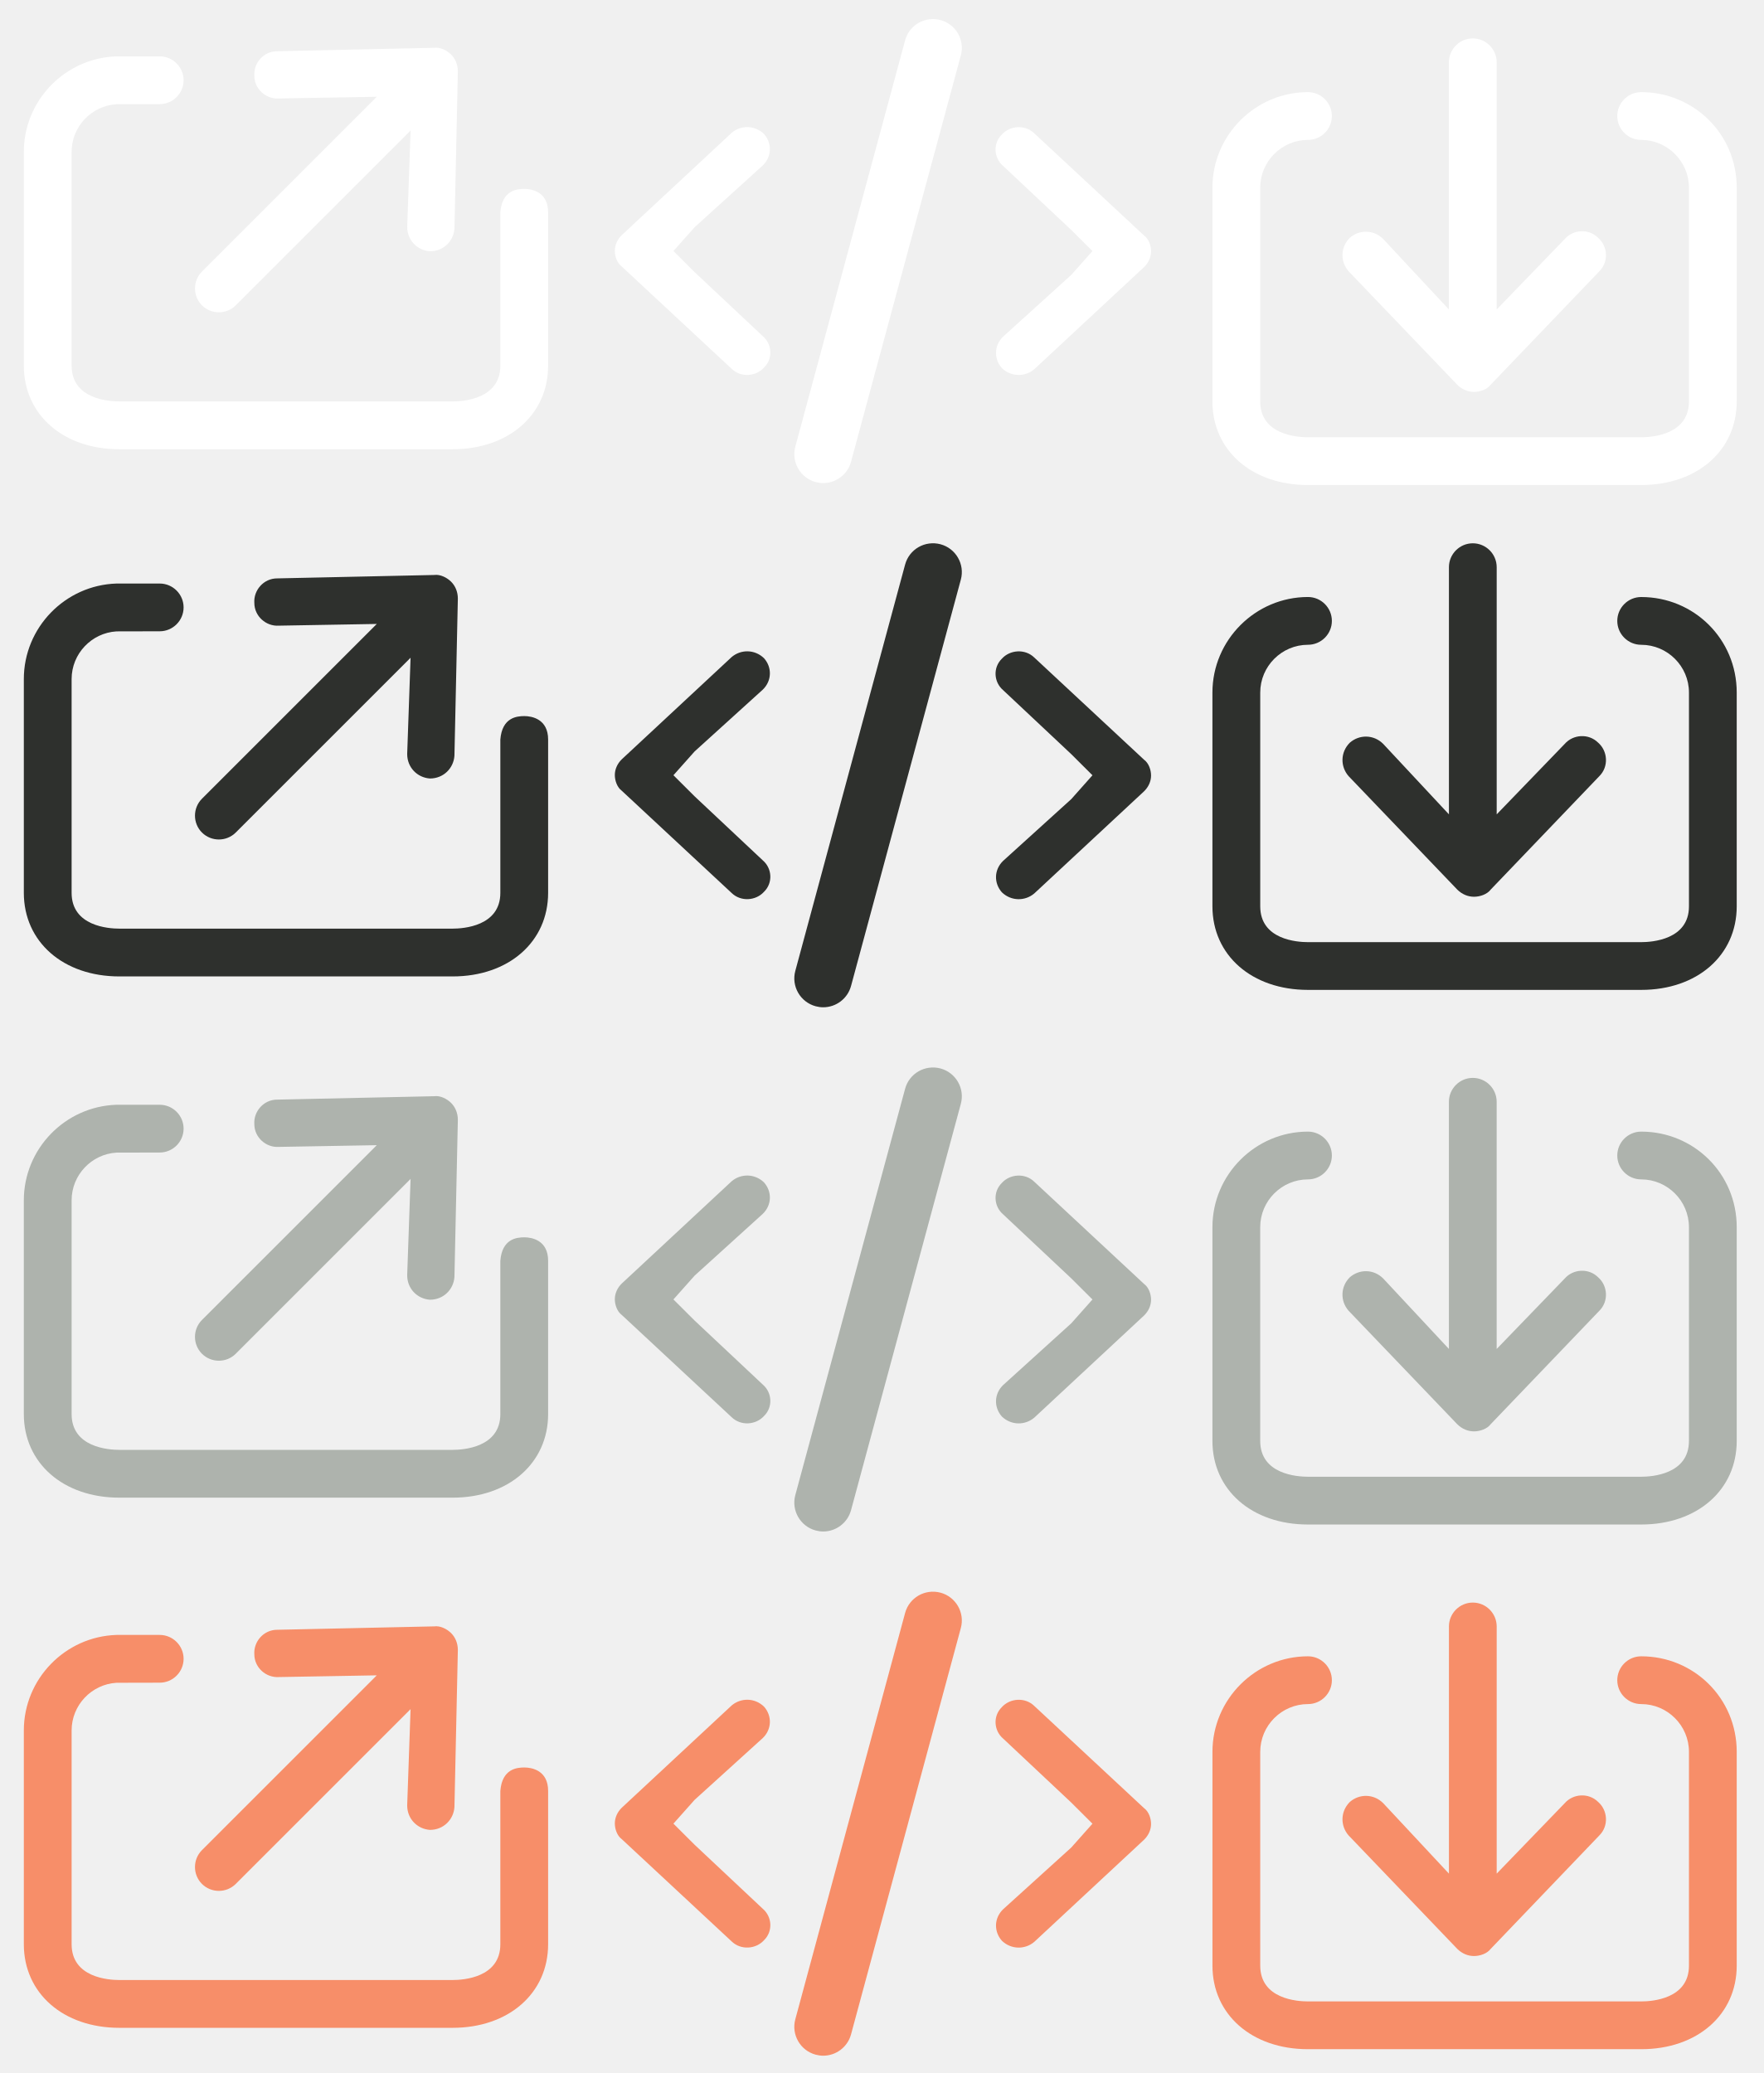
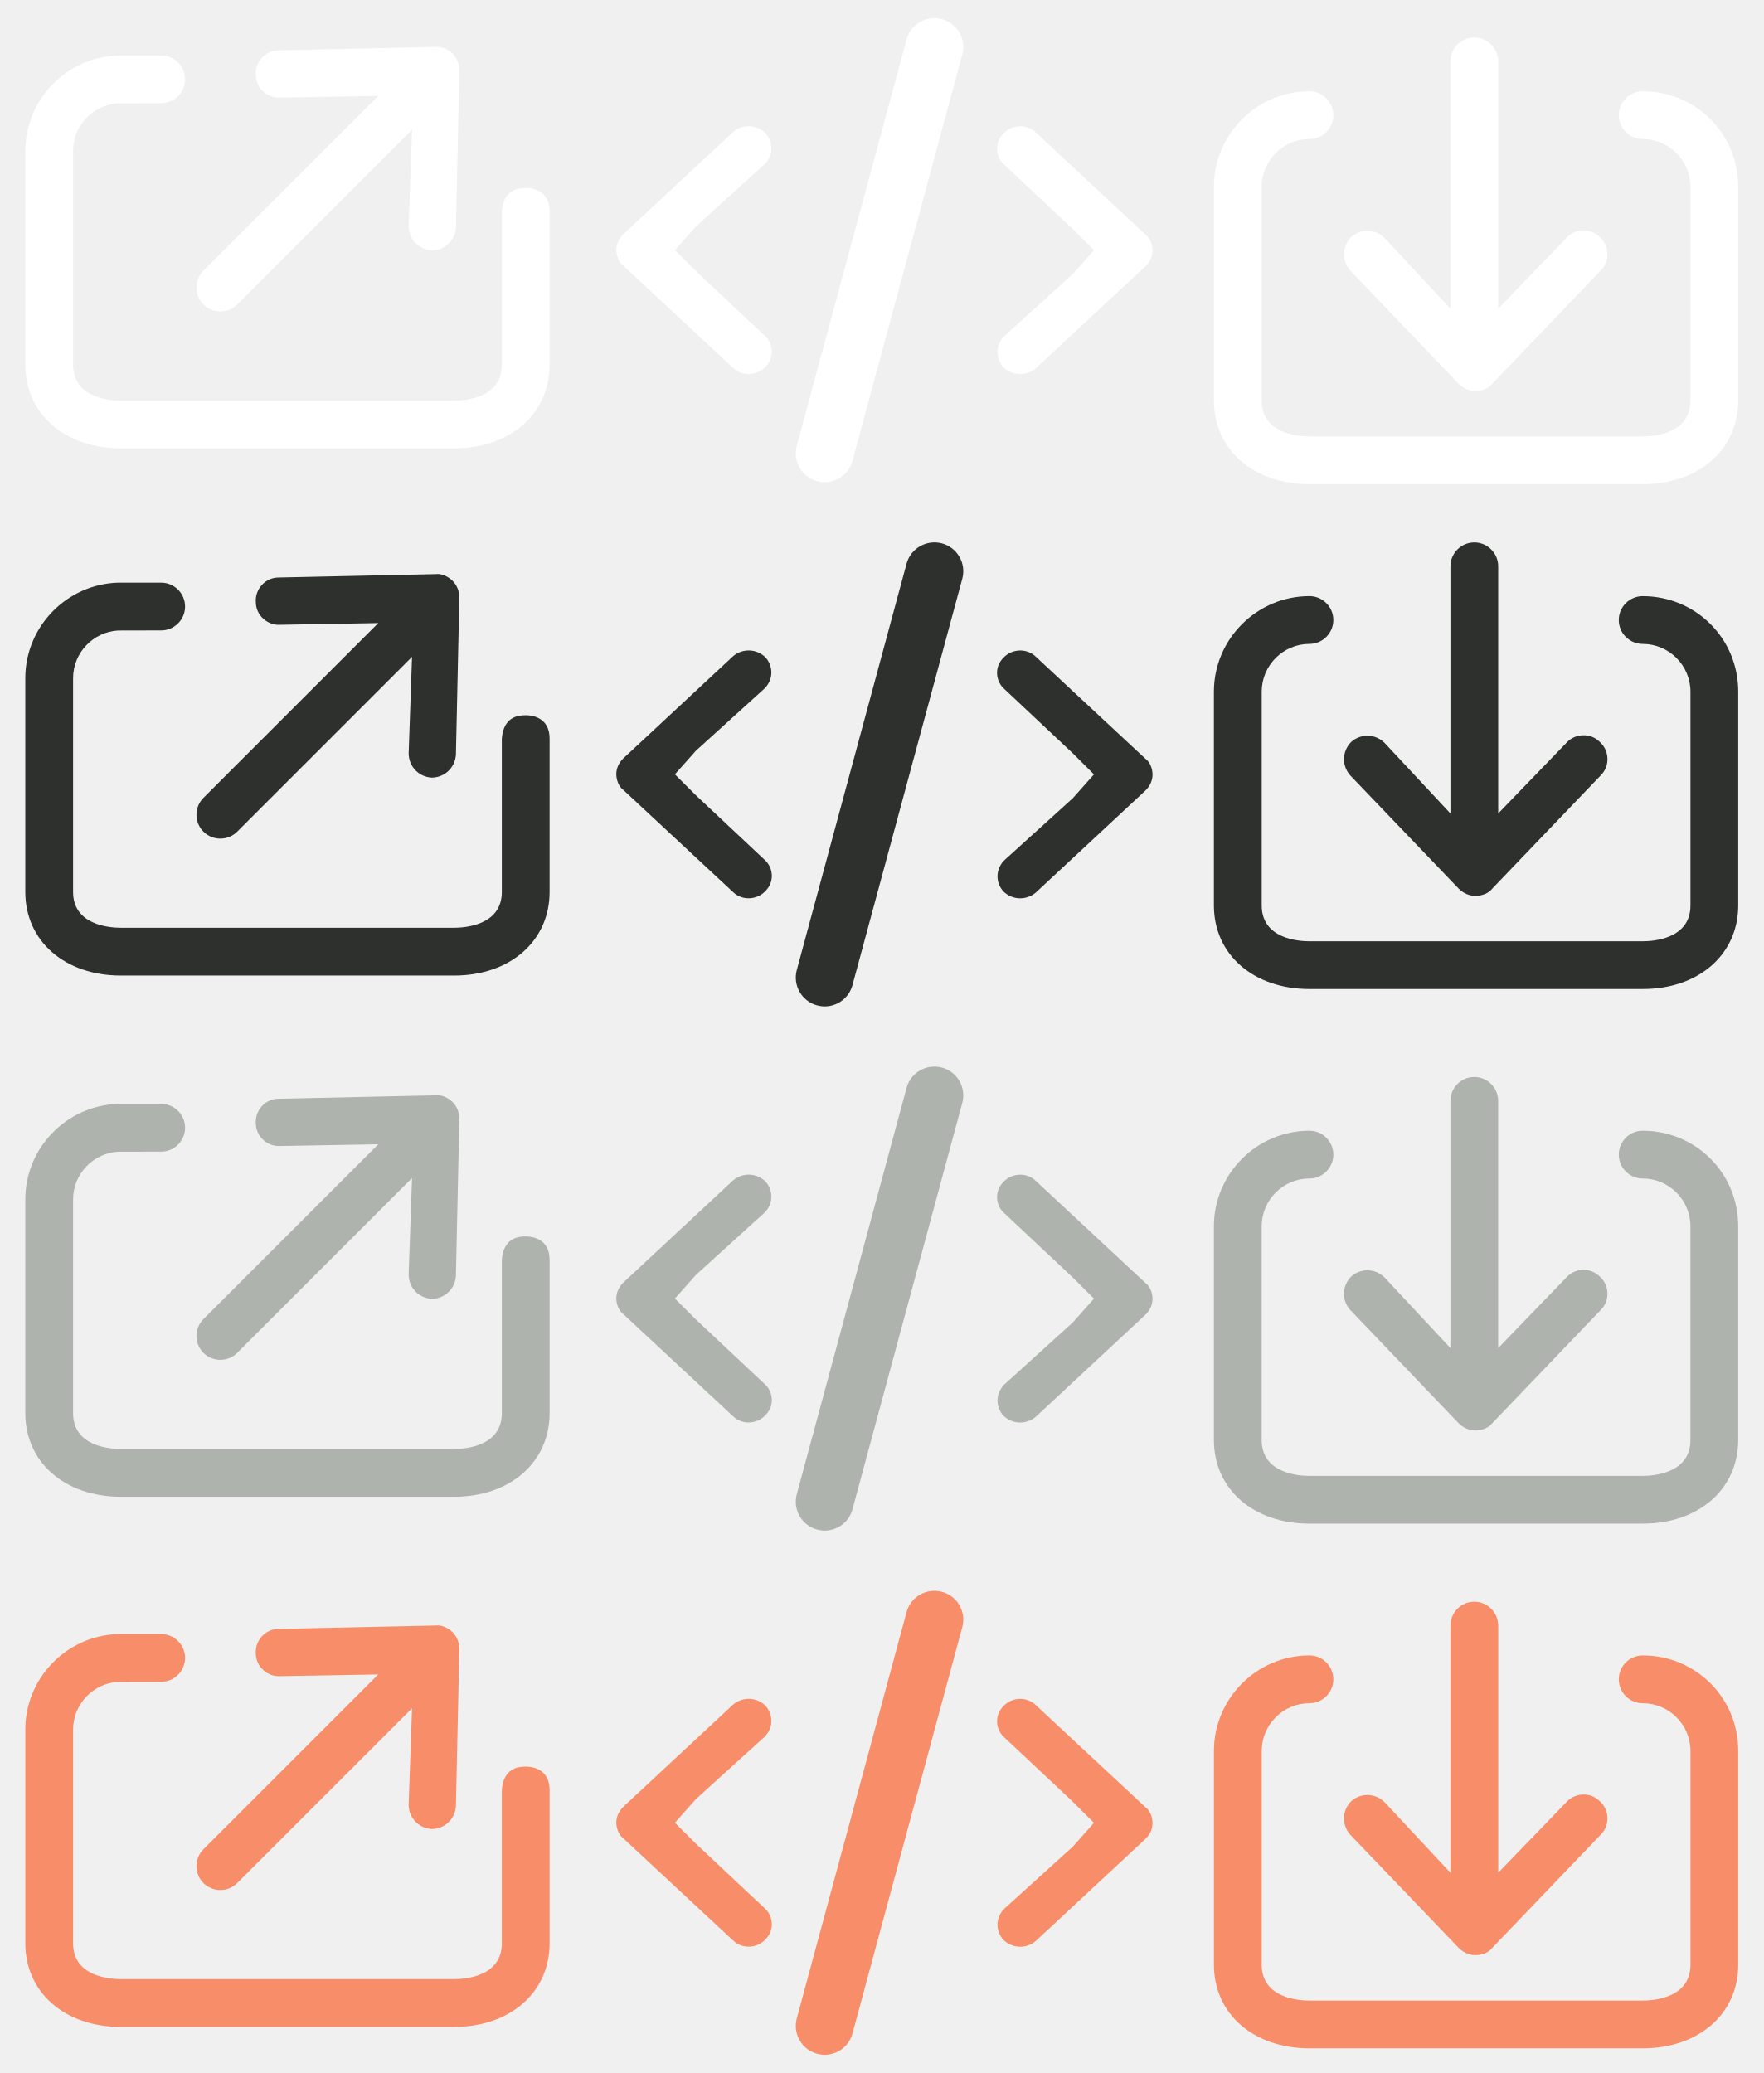
- <svg xmlns="http://www.w3.org/2000/svg" version="1.1" id="Layer_1" x="0px" y="0px" width="74px" height="87px" viewBox="-38.875 -18.375 74 87" enable-background="new -38.875 -18.375 74 87" xml:space="preserve">
+ <svg xmlns="http://www.w3.org/2000/svg" version="1.1" id="Layer_1" x="0px" y="0px" width="74px" height="87px" viewBox="0 0 74 87" enable-background="new 0 0 74 87" xml:space="preserve">
  <g>
-     <path fill="#FFFFFF" d="M-19.663-15.376c0-0.283-0.104-0.531-0.282-0.709c-0.179-0.178-0.462-0.318-0.709-0.284l-6.593,0.144   c-0.565,0-0.991,0.495-0.956,1.026c0,0.565,0.495,0.993,1.027,0.957l4.111-0.071L-30.4-6.979c-0.39,0.392-0.39,1.028,0,1.419   c0.392,0.389,1.028,0.389,1.418,0l7.336-7.336l-0.142,4.04c0,0.566,0.425,0.991,0.955,1.027c0.567,0,0.992-0.427,1.028-0.957   L-19.663-15.376z" />
-     <path fill="#FFFFFF" d="M-16.871-10.448c-0.311,0-0.936,0.054-1.009,0.985v6.433c0,1.403-1.554,1.503-2.004,1.503h-13.982   c-0.45,0-2.004-0.1-2.004-1.503V-12c0-1.063,0.836-1.938,1.884-2.001c0.041-0.002,1.772-0.004,1.813-0.004   c0.551,0,1.002-0.451,1.002-1.002s-0.451-1.002-1.002-1.002c-0.042,0-1.775,0-1.815,0c-2.152,0.067-3.887,1.846-3.887,4.009v8.971   c0,2.056,1.653,3.508,4.009,3.508h13.982c2.354,0,4.009-1.452,4.009-3.508v-6.433C-15.875-10.326-16.561-10.448-16.871-10.448z" />
+     <path fill="#FFFFFF" d="M19.274,2.962c0-0.283-0.104-0.531-0.282-0.709c-0.179-0.178-0.462-0.318-0.709-0.284L11.69,2.113   c-0.565,0-0.991,0.495-0.956,1.026c0,0.565,0.495,0.993,1.027,0.957l4.111-0.071l-7.335,7.334c-0.39,0.392-0.39,1.028,0,1.419   c0.392,0.389,1.028,0.389,1.418,0l7.336-7.336l-0.142,4.04c0,0.566,0.425,0.991,0.955,1.027c0.567,0,0.992-0.427,1.028-0.957   L19.274,2.962z" />
+     <path fill="#FFFFFF" d="M22.066,7.89c-0.311,0-0.936,0.054-1.009,0.985v6.433c0,1.403-1.554,1.503-2.004,1.503H5.071   c-0.45,0-2.004-0.1-2.004-1.503v-8.97c0-1.063,0.836-1.938,1.884-2.001c0.041-0.002,1.772-0.004,1.813-0.004   c0.551,0,1.002-0.451,1.002-1.002c0-0.551-0.451-1.002-1.002-1.002c-0.042,0-1.775,0-1.815,0C2.797,2.396,1.063,4.175,1.063,6.338   v8.971c0,2.056,1.653,3.508,4.009,3.508h13.982c2.354,0,4.009-1.452,4.009-3.508V8.876C23.063,8.012,22.376,7.89,22.066,7.89z" />
  </g>
  <g>
-     <path fill="#AEB3AD" d="M-19.663,28.623c0-0.283-0.104-0.531-0.282-0.709c-0.179-0.178-0.462-0.318-0.709-0.283l-6.593,0.143   c-0.565,0-0.991,0.496-0.956,1.027c0,0.564,0.495,0.992,1.027,0.957l4.111-0.072l-7.336,7.336c-0.39,0.391-0.39,1.027,0,1.418   c0.392,0.389,1.028,0.389,1.418,0l7.336-7.336l-0.142,4.041c0,0.566,0.425,0.99,0.955,1.027c0.567,0,0.992-0.428,1.028-0.957   L-19.663,28.623z" />
-     <path fill="#AEB3AD" d="M-16.871,33.553c-0.311,0-0.936,0.053-1.009,0.984v6.434c0,1.402-1.554,1.502-2.004,1.502h-13.982   c-0.45,0-2.004-0.1-2.004-1.502V32c0-1.063,0.836-1.939,1.884-2.002c0.041-0.002,1.772-0.004,1.813-0.004   c0.551,0,1.002-0.451,1.002-1.002s-0.451-1.002-1.002-1.002c-0.042,0-1.775,0-1.815,0c-2.152,0.068-3.887,1.846-3.887,4.01v8.971   c0,2.055,1.653,3.508,4.009,3.508h13.982c2.354,0,4.009-1.453,4.009-3.508v-6.434C-15.875,33.674-16.561,33.553-16.871,33.553z" />
+     <path fill="#AEB3AD" d="M19.274,46.961c0-0.283-0.104-0.531-0.282-0.709c-0.179-0.178-0.462-0.318-0.709-0.283l-6.593,0.143   c-0.565,0-0.991,0.496-0.956,1.027c0,0.564,0.495,0.992,1.027,0.957l4.111-0.072l-7.336,7.336c-0.39,0.392-0.39,1.027,0,1.418   c0.392,0.39,1.028,0.39,1.418,0l7.336-7.336l-0.142,4.041c0,0.566,0.425,0.99,0.955,1.027c0.567,0,0.992-0.428,1.028-0.957   L19.274,46.961z" />
+     <path fill="#AEB3AD" d="M22.066,51.891c-0.311,0-0.936,0.053-1.009,0.984v6.434c0,1.402-1.554,1.502-2.004,1.502H5.071   c-0.45,0-2.004-0.1-2.004-1.502v-8.971c0-1.063,0.836-1.939,1.884-2.002c0.041-0.002,1.772-0.004,1.813-0.004   c0.551,0,1.002-0.451,1.002-1.002s-0.451-1.002-1.002-1.002c-0.042,0-1.775,0-1.815,0c-2.152,0.068-3.887,1.846-3.887,4.01v8.971   c0,2.055,1.653,3.508,4.009,3.508h13.982c2.354,0,4.009-1.453,4.009-3.508v-6.434C23.063,52.012,22.376,51.891,22.066,51.891z" />
  </g>
  <g>
-     <path fill="#F78E69" d="M-19.663,50.873c0-0.283-0.104-0.531-0.282-0.709c-0.179-0.178-0.462-0.318-0.709-0.283l-6.593,0.143   c-0.565,0-0.991,0.496-0.956,1.027c0,0.564,0.495,0.992,1.027,0.957l4.111-0.072l-7.336,7.336c-0.39,0.391-0.39,1.027,0,1.418   c0.392,0.389,1.028,0.389,1.418,0l7.336-7.336l-0.142,4.041c0,0.566,0.425,0.99,0.955,1.027c0.567,0,0.992-0.428,1.028-0.957   L-19.663,50.873z" />
-     <path fill="#F78E69" d="M-16.871,55.803c-0.311,0-0.936,0.053-1.009,0.984v6.434c0,1.402-1.554,1.502-2.004,1.502h-13.982   c-0.45,0-2.004-0.1-2.004-1.502V54.25c0-1.063,0.836-1.939,1.884-2.002c0.041-0.002,1.772-0.004,1.813-0.004   c0.551,0,1.002-0.451,1.002-1.002s-0.451-1.002-1.002-1.002c-0.042,0-1.775,0-1.815,0c-2.152,0.068-3.887,1.846-3.887,4.01v8.971   c0,2.055,1.653,3.508,4.009,3.508h13.982c2.354,0,4.009-1.453,4.009-3.508v-6.434C-15.875,55.924-16.561,55.803-16.871,55.803z" />
+     <path fill="#F78E69" d="M19.274,69.211c0-0.283-0.104-0.531-0.282-0.709c-0.179-0.178-0.462-0.318-0.709-0.283l-6.593,0.143   c-0.565,0-0.991,0.496-0.956,1.027c0,0.564,0.495,0.992,1.027,0.957l4.111-0.072l-7.336,7.336c-0.39,0.392-0.39,1.027,0,1.418   c0.392,0.39,1.028,0.39,1.418,0l7.336-7.336l-0.142,4.041c0,0.566,0.425,0.99,0.955,1.027c0.567,0,0.992-0.428,1.028-0.957   L19.274,69.211z" />
+     <path fill="#F78E69" d="M22.066,74.141c-0.311,0-0.936,0.053-1.009,0.984v6.434c0,1.402-1.554,1.502-2.004,1.502H5.071   c-0.45,0-2.004-0.1-2.004-1.502v-8.971c0-1.063,0.836-1.939,1.884-2.002c0.041-0.002,1.772-0.004,1.813-0.004   c0.551,0,1.002-0.451,1.002-1.002s-0.451-1.002-1.002-1.002c-0.042,0-1.775,0-1.815,0c-2.152,0.068-3.887,1.846-3.887,4.01v8.971   c0,2.055,1.653,3.508,4.009,3.508h13.982c2.354,0,4.009-1.453,4.009-3.508v-6.434C23.063,74.262,22.376,74.141,22.066,74.141z" />
  </g>
  <g>
-     <path fill="#2E302D" d="M-19.663,6.748c0-0.283-0.104-0.531-0.282-0.709c-0.179-0.178-0.462-0.318-0.709-0.283l-6.593,0.143   c-0.565,0-0.991,0.496-0.956,1.027c0,0.564,0.495,0.992,1.027,0.957l4.111-0.072l-7.336,7.336c-0.39,0.391-0.39,1.027,0,1.418   c0.392,0.389,1.028,0.389,1.418,0l7.336-7.336l-0.142,4.041c0,0.566,0.425,0.99,0.955,1.027c0.567,0,0.992-0.428,1.028-0.957   L-19.663,6.748z" />
-     <path fill="#2E302D" d="M-16.871,11.678c-0.311,0-0.936,0.053-1.009,0.984v6.434c0,1.402-1.554,1.502-2.004,1.502h-13.982   c-0.45,0-2.004-0.1-2.004-1.502v-8.971c0-1.063,0.836-1.939,1.884-2.002c0.041-0.002,1.772-0.004,1.813-0.004   c0.551,0,1.002-0.451,1.002-1.002s-0.451-1.002-1.002-1.002c-0.042,0-1.775,0-1.815,0c-2.152,0.068-3.887,1.846-3.887,4.01v8.971   c0,2.055,1.653,3.508,4.009,3.508h13.982c2.354,0,4.009-1.453,4.009-3.508v-6.434C-15.875,11.799-16.561,11.678-16.871,11.678z" />
+     <path fill="#2E302D" d="M19.274,25.086c0-0.283-0.104-0.531-0.282-0.709c-0.179-0.178-0.462-0.318-0.709-0.283l-6.593,0.143   c-0.565,0-0.991,0.496-0.956,1.027c0,0.564,0.495,0.992,1.027,0.957l4.111-0.072l-7.336,7.336c-0.39,0.391-0.39,1.027,0,1.418   c0.392,0.389,1.028,0.389,1.418,0l7.336-7.336l-0.142,4.041c0,0.566,0.425,0.99,0.955,1.027c0.567,0,0.992-0.428,1.028-0.957   L19.274,25.086z" />
+     <path fill="#2E302D" d="M22.066,30.016c-0.311,0-0.936,0.053-1.009,0.984v6.434c0,1.402-1.554,1.502-2.004,1.502H5.071   c-0.45,0-2.004-0.1-2.004-1.502v-8.971c0-1.063,0.836-1.939,1.884-2.002c0.041-0.002,1.772-0.004,1.813-0.004   c0.551,0,1.002-0.451,1.002-1.002c0-0.551-0.451-1.002-1.002-1.002c-0.042,0-1.775,0-1.815,0c-2.152,0.068-3.887,1.846-3.887,4.01   v8.971c0,2.055,1.653,3.508,4.009,3.508h13.982c2.354,0,4.009-1.453,4.009-3.508V31C23.063,30.137,22.376,30.016,22.066,30.016z" />
  </g>
  <g>
-     <path fill="#AEB3AD" d="M9.134,36.832c0.192-0.189,0.291-0.425,0.291-0.661c0-0.235-0.098-0.519-0.291-0.659l-4.609-4.291   c-0.387-0.377-1.019-0.328-1.359,0.047c-0.387,0.378-0.337,0.991,0.05,1.32l2.861,2.688l0.889,0.886l-0.889,1l-2.861,2.593   c-0.388,0.377-0.388,0.941-0.05,1.32c0.39,0.375,0.972,0.375,1.359,0.046L9.134,36.832z" />
-     <path fill="#AEB3AD" d="M-12.785,35.492c-0.192,0.188-0.291,0.425-0.291,0.66c0,0.234,0.098,0.518,0.291,0.659l4.609,4.29   c0.387,0.377,1.019,0.329,1.359-0.048c0.387-0.377,0.337-0.99-0.05-1.32l-2.861-2.687l-0.889-0.886l0.889-0.999l2.861-2.594   c0.388-0.376,0.388-0.941,0.05-1.319c-0.39-0.376-0.972-0.376-1.359-0.046L-12.785,35.492z" />
-     <path fill="#AEB3AD" d="M-4.333,45.899c-0.104,0-0.21-0.015-0.316-0.043c-0.646-0.175-1.028-0.841-0.854-1.484l4.607-17.052   c0.174-0.646,0.836-1.025,1.485-0.854c0.646,0.175,1.028,0.839,0.854,1.484l-4.607,17.053C-3.311,45.544-3.799,45.899-4.333,45.899   z" />
+     <path fill="#AEB3AD" d="M48.071,55.17c0.192-0.189,0.291-0.425,0.291-0.661c0-0.235-0.098-0.519-0.291-0.659l-4.608-4.291   c-0.388-0.377-1.02-0.328-1.359,0.047c-0.387,0.379-0.337,0.991,0.05,1.32l2.861,2.688l0.889,0.887l-0.889,1l-2.861,2.593   c-0.388,0.377-0.388,0.941-0.05,1.32c0.391,0.375,0.972,0.375,1.359,0.046L48.071,55.17z" />
+     <path fill="#AEB3AD" d="M26.152,53.83c-0.192,0.188-0.291,0.425-0.291,0.66c0,0.233,0.098,0.518,0.291,0.658l4.609,4.291   c0.387,0.377,1.019,0.328,1.359-0.049c0.387-0.377,0.337-0.99-0.05-1.32l-2.861-2.687l-0.889-0.886l0.889-0.999l2.861-2.595   c0.388-0.375,0.388-0.94,0.05-1.318c-0.39-0.376-0.972-0.376-1.359-0.046L26.152,53.83z" />
+     <path fill="#AEB3AD" d="M34.604,64.236c-0.104,0-0.21-0.015-0.316-0.043c-0.646-0.174-1.028-0.84-0.854-1.483l4.606-17.052   c0.174-0.646,0.836-1.025,1.485-0.854c0.646,0.175,1.028,0.839,0.854,1.484l-4.607,17.053   C35.626,63.882,35.139,64.236,34.604,64.236z" />
  </g>
  <g>
-     <path fill="#AEB3AD" d="M22.272,41.396c0.201,0.2,0.451,0.301,0.703,0.301c0.25,0,0.551-0.101,0.701-0.301l4.56-4.761   c0.401-0.4,0.352-1.053-0.05-1.403c-0.401-0.4-1.053-0.351-1.403,0.05l-2.856,2.957V27.865c0-0.552-0.451-1.003-1.002-1.003   s-1.002,0.451-1.002,1.003v10.373l-2.757-2.957c-0.4-0.4-1.002-0.4-1.402-0.05c-0.401,0.401-0.401,1.003-0.051,1.403L22.272,41.396   z" />
-     <path fill="#AEB3AD" d="M29.991,29.117c-0.552,0-1.003,0.451-1.003,1.003c0,0.551,0.451,1.002,1.003,1.002   c1.102,0,2.004,0.901,2.004,2.005v8.971c0,1.402-1.553,1.503-2.004,1.503H16.009c-0.451,0-2.004-0.101-2.004-1.503v-8.971   c0-1.104,0.902-2.005,2.004-2.005c0.552,0,1.003-0.451,1.003-1.002c0-0.552-0.451-1.003-1.003-1.003   c-2.205,0-4.009,1.805-4.009,4.01v8.971c0,2.055,1.653,3.508,4.009,3.508h13.982c2.354,0,4.009-1.453,4.009-3.508v-8.971   C34,30.872,32.196,29.117,29.991,29.117z" />
+     <path fill="#AEB3AD" d="M61.209,59.734c0.201,0.199,0.451,0.301,0.703,0.301c0.25,0,0.551-0.102,0.701-0.301l4.561-4.762   c0.4-0.4,0.352-1.053-0.051-1.402c-0.4-0.4-1.053-0.352-1.402,0.05l-2.856,2.957V46.203c0-0.553-0.45-1.003-1.002-1.003   c-0.551,0-1.002,0.45-1.002,1.003v10.373l-2.757-2.957c-0.4-0.4-1.002-0.4-1.402-0.051c-0.4,0.401-0.4,1.004-0.051,1.403   L61.209,59.734z" />
+     <path fill="#AEB3AD" d="M68.929,47.455c-0.552,0-1.003,0.451-1.003,1.003c0,0.551,0.451,1.002,1.003,1.002   c1.102,0,2.004,0.901,2.004,2.005v8.971c0,1.402-1.554,1.504-2.004,1.504H54.946c-0.45,0-2.004-0.102-2.004-1.504v-8.971   c0-1.104,0.902-2.005,2.004-2.005c0.552,0,1.003-0.451,1.003-1.002c0-0.552-0.451-1.003-1.003-1.003   c-2.205,0-4.009,1.805-4.009,4.01v8.971c0,2.055,1.652,3.508,4.009,3.508h13.982c2.354,0,4.009-1.453,4.009-3.508v-8.971   C72.938,49.21,71.134,47.455,68.929,47.455z" />
  </g>
  <g>
-     <path fill="#F78E69" d="M9.134,58.832c0.192-0.189,0.291-0.425,0.291-0.661c0-0.235-0.098-0.519-0.291-0.659l-4.609-4.291   c-0.387-0.377-1.019-0.328-1.359,0.047c-0.387,0.378-0.337,0.991,0.05,1.32l2.861,2.688l0.889,0.886l-0.889,1l-2.861,2.593   c-0.388,0.377-0.388,0.941-0.05,1.32c0.39,0.375,0.972,0.375,1.359,0.046L9.134,58.832z" />
-     <path fill="#F78E69" d="M-12.785,57.492c-0.192,0.188-0.291,0.425-0.291,0.66c0,0.234,0.098,0.518,0.291,0.659l4.609,4.29   c0.387,0.377,1.019,0.329,1.359-0.048c0.387-0.377,0.337-0.99-0.05-1.32l-2.861-2.687l-0.889-0.886l0.889-0.999l2.861-2.594   c0.388-0.376,0.388-0.941,0.05-1.319c-0.39-0.376-0.972-0.376-1.359-0.046L-12.785,57.492z" />
-     <path fill="#F78E69" d="M-4.333,67.899c-0.104,0-0.21-0.015-0.316-0.043c-0.646-0.175-1.028-0.841-0.854-1.484l4.607-17.052   c0.174-0.646,0.836-1.025,1.485-0.854c0.646,0.175,1.028,0.839,0.854,1.484l-4.607,17.053C-3.311,67.544-3.799,67.899-4.333,67.899   z" />
+     <path fill="#F78E69" d="M48.071,77.17c0.192-0.189,0.291-0.425,0.291-0.661c0-0.235-0.098-0.519-0.291-0.659l-4.608-4.291   c-0.388-0.377-1.02-0.328-1.359,0.047c-0.387,0.379-0.337,0.991,0.05,1.32l2.861,2.688l0.889,0.887l-0.889,1l-2.861,2.593   c-0.388,0.377-0.388,0.941-0.05,1.32c0.391,0.375,0.972,0.375,1.359,0.046L48.071,77.17z" />
+     <path fill="#F78E69" d="M26.152,75.83c-0.192,0.188-0.291,0.425-0.291,0.66c0,0.233,0.098,0.518,0.291,0.658l4.609,4.291   c0.387,0.377,1.019,0.328,1.359-0.049c0.387-0.377,0.337-0.99-0.05-1.32l-2.861-2.687l-0.889-0.886l0.889-0.999l2.861-2.595   c0.388-0.375,0.388-0.94,0.05-1.318c-0.39-0.376-0.972-0.376-1.359-0.046L26.152,75.83z" />
+     <path fill="#F78E69" d="M34.604,86.236c-0.104,0-0.21-0.015-0.316-0.043c-0.646-0.174-1.028-0.84-0.854-1.483l4.606-17.052   c0.174-0.646,0.836-1.025,1.485-0.854c0.646,0.175,1.028,0.839,0.854,1.484l-4.607,17.053   C35.626,85.882,35.139,86.236,34.604,86.236z" />
  </g>
  <g>
-     <path fill="#F78E69" d="M22.273,63.415c0.201,0.2,0.451,0.301,0.703,0.301c0.25,0,0.551-0.101,0.701-0.301l4.559-4.761   c0.402-0.4,0.352-1.053-0.049-1.403c-0.402-0.4-1.053-0.351-1.404,0.05l-2.855,2.957V49.885c0-0.552-0.451-1.003-1.002-1.003   s-1.002,0.451-1.002,1.003v10.373l-2.758-2.957c-0.4-0.4-1.002-0.4-1.402-0.05c-0.4,0.401-0.4,1.003-0.051,1.403L22.273,63.415z" />
-     <path fill="#F78E69" d="M29.992,51.137c-0.553,0-1.004,0.451-1.004,1.003c0,0.551,0.451,1.002,1.004,1.002   c1.102,0,2.004,0.901,2.004,2.005v8.971c0,1.402-1.553,1.503-2.004,1.503H16.01c-0.451,0-2.004-0.101-2.004-1.503v-8.971   c0-1.104,0.902-2.005,2.004-2.005c0.551,0,1.002-0.451,1.002-1.002c0-0.552-0.451-1.003-1.002-1.003   c-2.205,0-4.009,1.805-4.009,4.01v8.971c0,2.055,1.654,3.508,4.009,3.508h13.982c2.354,0,4.008-1.453,4.008-3.508v-8.971   C34,52.892,32.197,51.137,29.992,51.137z" />
+     <path fill="#F78E69" d="M61.211,81.753c0.201,0.2,0.451,0.301,0.703,0.301c0.25,0,0.551-0.101,0.7-0.301l4.56-4.761   c0.401-0.4,0.352-1.053-0.049-1.403c-0.402-0.399-1.054-0.351-1.404,0.05l-2.855,2.957V68.223c0-0.552-0.451-1.003-1.002-1.003   s-1.002,0.451-1.002,1.003v10.373l-2.758-2.957c-0.4-0.4-1.002-0.4-1.402-0.05c-0.399,0.401-0.399,1.003-0.051,1.403L61.211,81.753   z" />
+     <path fill="#F78E69" d="M68.93,69.475c-0.553,0-1.004,0.451-1.004,1.004c0,0.551,0.451,1.002,1.004,1.002   c1.102,0,2.004,0.9,2.004,2.004v8.972c0,1.401-1.553,1.503-2.004,1.503H54.947c-0.451,0-2.004-0.102-2.004-1.503v-8.972   c0-1.104,0.902-2.004,2.004-2.004c0.551,0,1.002-0.451,1.002-1.002c0-0.553-0.451-1.004-1.002-1.004   c-2.205,0-4.009,1.805-4.009,4.01v8.972c0,2.055,1.654,3.508,4.009,3.508H68.93c2.354,0,4.008-1.453,4.008-3.508v-8.972   C72.938,71.23,71.135,69.475,68.93,69.475z" />
  </g>
  <g>
-     <path fill="#2E302D" d="M22.273,18.959c0.201,0.2,0.451,0.301,0.703,0.301c0.25,0,0.551-0.101,0.701-0.301l4.559-4.761   c0.402-0.4,0.352-1.053-0.049-1.403c-0.402-0.4-1.053-0.351-1.404,0.05l-2.855,2.957V5.429c0-0.552-0.451-1.003-1.002-1.003   s-1.002,0.451-1.002,1.003v10.373l-2.758-2.957c-0.4-0.4-1.002-0.4-1.402-0.05c-0.4,0.401-0.4,1.003-0.051,1.403L22.273,18.959z" />
-     <path fill="#2E302D" d="M29.992,6.681c-0.553,0-1.004,0.451-1.004,1.003c0,0.551,0.451,1.002,1.004,1.002   c1.102,0,2.004,0.901,2.004,2.005v8.971c0,1.402-1.553,1.503-2.004,1.503H16.01c-0.451,0-2.004-0.101-2.004-1.503V10.69   c0-1.104,0.902-2.005,2.004-2.005c0.551,0,1.002-0.451,1.002-1.002c0-0.552-0.451-1.003-1.002-1.003c-2.205,0-4.01,1.805-4.01,4.01   v8.971c0,2.055,1.654,3.508,4.01,3.508h13.982c2.354,0,4.008-1.453,4.008-3.508V10.69C34,8.436,32.197,6.681,29.992,6.681z" />
+     <path fill="#2E302D" d="M61.211,37.297c0.201,0.2,0.451,0.301,0.703,0.301c0.25,0,0.551-0.101,0.7-0.301l4.56-4.761   c0.401-0.4,0.352-1.053-0.049-1.403c-0.402-0.4-1.054-0.351-1.404,0.05l-2.855,2.957V23.767c0-0.552-0.451-1.003-1.002-1.003   s-1.002,0.451-1.002,1.003V34.14l-2.758-2.957c-0.4-0.4-1.002-0.4-1.402-0.05c-0.399,0.401-0.399,1.003-0.051,1.403L61.211,37.297z   " />
+     <path fill="#2E302D" d="M68.93,25.019c-0.553,0-1.004,0.451-1.004,1.003c0,0.551,0.451,1.002,1.004,1.002   c1.102,0,2.004,0.901,2.004,2.005V38c0,1.402-1.553,1.503-2.004,1.503H54.947c-0.451,0-2.004-0.101-2.004-1.503v-8.972   c0-1.104,0.902-2.005,2.004-2.005c0.551,0,1.002-0.451,1.002-1.002c0-0.552-0.451-1.003-1.002-1.003c-2.205,0-4.01,1.805-4.01,4.01   v8.971c0,2.055,1.654,3.508,4.01,3.508H68.93c2.354,0,4.008-1.453,4.008-3.508v-8.971C72.938,26.774,71.135,25.019,68.93,25.019z" />
  </g>
  <g>
-     <path fill="#2E302D" d="M9.134,14.832c0.192-0.189,0.291-0.425,0.291-0.661c0-0.235-0.098-0.519-0.291-0.659L4.525,9.221   C4.138,8.844,3.506,8.893,3.166,9.268c-0.387,0.378-0.337,0.991,0.05,1.32l2.861,2.688l0.889,0.886l-0.889,1l-2.861,2.593   c-0.388,0.377-0.388,0.941-0.05,1.32c0.39,0.375,0.972,0.375,1.359,0.046L9.134,14.832z" />
-     <path fill="#2E302D" d="M-12.785,13.492c-0.192,0.188-0.291,0.425-0.291,0.66c0,0.234,0.098,0.518,0.291,0.659l4.609,4.29   c0.387,0.377,1.019,0.329,1.359-0.048c0.387-0.377,0.337-0.99-0.05-1.32l-2.861-2.687l-0.889-0.886l0.889-0.999l2.861-2.594   c0.388-0.376,0.388-0.941,0.05-1.319c-0.39-0.376-0.972-0.376-1.359-0.046L-12.785,13.492z" />
-     <path fill="#2E302D" d="M-4.333,23.899c-0.104,0-0.21-0.015-0.316-0.043c-0.646-0.175-1.028-0.841-0.854-1.484L-0.896,5.32   c0.174-0.646,0.836-1.025,1.485-0.854c0.646,0.175,1.028,0.839,0.854,1.484l-4.607,17.053C-3.311,23.544-3.799,23.899-4.333,23.899   z" />
+     <path fill="#2E302D" d="M48.071,33.17c0.192-0.189,0.291-0.425,0.291-0.661c0-0.235-0.098-0.519-0.291-0.659l-4.608-4.291   c-0.388-0.377-1.02-0.328-1.359,0.047c-0.387,0.378-0.337,0.991,0.05,1.32l2.861,2.688l0.889,0.886l-0.889,1l-2.861,2.593   c-0.388,0.377-0.388,0.941-0.05,1.32c0.391,0.375,0.972,0.375,1.359,0.046L48.071,33.17z" />
+     <path fill="#2E302D" d="M26.152,31.83c-0.192,0.188-0.291,0.425-0.291,0.66c0,0.234,0.098,0.518,0.291,0.659l4.609,4.29   c0.387,0.377,1.019,0.329,1.359-0.048c0.387-0.377,0.337-0.99-0.05-1.32l-2.861-2.687l-0.889-0.886l0.889-0.999l2.861-2.594   c0.388-0.376,0.388-0.941,0.05-1.319c-0.39-0.376-0.972-0.376-1.359-0.046L26.152,31.83z" />
+     <path fill="#2E302D" d="M34.604,42.237c-0.104,0-0.21-0.015-0.316-0.043c-0.646-0.175-1.028-0.841-0.854-1.484l4.606-17.052   c0.174-0.646,0.836-1.025,1.485-0.854c0.646,0.175,1.028,0.839,0.854,1.484l-4.607,17.053   C35.626,41.882,35.139,42.237,34.604,42.237z" />
  </g>
  <g>
-     <path fill="#FFFFFF" d="M22.272-2.229c0.201,0.2,0.451,0.301,0.703,0.301c0.25,0,0.551-0.101,0.701-0.301l4.56-4.761   c0.401-0.4,0.352-1.053-0.05-1.403c-0.401-0.4-1.053-0.351-1.403,0.05l-2.856,2.957V-15.76c0-0.552-0.451-1.003-1.002-1.003   s-1.002,0.451-1.002,1.003v10.373l-2.757-2.957c-0.4-0.4-1.002-0.4-1.402-0.05c-0.401,0.401-0.401,1.003-0.051,1.403L22.272-2.229z   " />
-     <path fill="#FFFFFF" d="M29.991-14.508c-0.552,0-1.003,0.451-1.003,1.003c0,0.551,0.451,1.002,1.003,1.002   c1.102,0,2.004,0.901,2.004,2.005v8.971c0,1.402-1.553,1.503-2.004,1.503H16.009c-0.451,0-2.004-0.101-2.004-1.503v-8.971   c0-1.104,0.902-2.005,2.004-2.005c0.552,0,1.003-0.451,1.003-1.002c0-0.552-0.451-1.003-1.003-1.003   c-2.205,0-4.009,1.805-4.009,4.01v8.971c0,2.055,1.653,3.508,4.009,3.508h13.982C32.346,1.98,34,0.527,34-1.527v-8.971   C34-12.753,32.196-14.508,29.991-14.508z" />
+     <path fill="#FFFFFF" d="M61.209,16.109c0.201,0.2,0.451,0.301,0.703,0.301c0.25,0,0.551-0.102,0.701-0.301l4.561-4.761   c0.4-0.4,0.352-1.053-0.051-1.403c-0.4-0.4-1.053-0.351-1.402,0.05l-2.856,2.957V2.578c0-0.552-0.45-1.003-1.002-1.003   c-0.551,0-1.002,0.451-1.002,1.003v10.373l-2.757-2.957c-0.4-0.4-1.002-0.4-1.402-0.05c-0.4,0.401-0.4,1.003-0.051,1.403   L61.209,16.109z" />
+     <path fill="#FFFFFF" d="M68.929,3.83c-0.552,0-1.003,0.451-1.003,1.003c0,0.551,0.451,1.002,1.003,1.002   c1.102,0,2.004,0.901,2.004,2.005v8.971c0,1.402-1.554,1.503-2.004,1.503H54.946c-0.45,0-2.004-0.101-2.004-1.503V7.84   c0-1.104,0.902-2.005,2.004-2.005c0.552,0,1.003-0.451,1.003-1.002c0-0.552-0.451-1.003-1.003-1.003   c-2.205,0-4.009,1.805-4.009,4.01v8.971c0,2.055,1.652,3.508,4.009,3.508h13.982c2.354-0.001,4.009-1.454,4.009-3.508V7.84   C72.938,5.585,71.134,3.83,68.929,3.83z" />
  </g>
  <g>
-     <path fill="#FFFFFF" d="M9.134-7.168c0.192-0.189,0.291-0.425,0.291-0.661c0-0.235-0.098-0.519-0.291-0.659l-4.609-4.291   c-0.387-0.377-1.019-0.328-1.359,0.047c-0.387,0.378-0.337,0.991,0.05,1.32l2.861,2.688l0.889,0.886l-0.889,1L3.216-4.246   c-0.388,0.377-0.388,0.941-0.05,1.32c0.39,0.375,0.972,0.375,1.359,0.046L9.134-7.168z" />
-     <path fill="#FFFFFF" d="M-12.785-8.508c-0.192,0.188-0.291,0.425-0.291,0.66c0,0.234,0.098,0.518,0.291,0.659l4.609,4.29   c0.387,0.377,1.019,0.329,1.359-0.048c0.387-0.377,0.337-0.99-0.05-1.32l-2.861-2.687l-0.889-0.886l0.889-0.999l2.861-2.594   c0.388-0.376,0.388-0.941,0.05-1.319c-0.39-0.376-0.972-0.376-1.359-0.046L-12.785-8.508z" />
-     <path fill="#FFFFFF" d="M-4.333,1.899c-0.104,0-0.21-0.015-0.316-0.043c-0.646-0.175-1.028-0.841-0.854-1.484l4.607-17.052   c0.174-0.646,0.836-1.025,1.485-0.854c0.646,0.175,1.028,0.839,0.854,1.484L-3.165,1.004C-3.311,1.544-3.799,1.899-4.333,1.899z" />
+     <path fill="#FFFFFF" d="M48.071,11.17c0.192-0.189,0.291-0.425,0.291-0.661c0-0.235-0.098-0.519-0.291-0.659l-4.608-4.291   c-0.388-0.377-1.02-0.328-1.359,0.047c-0.387,0.378-0.337,0.991,0.05,1.32l2.861,2.688l0.889,0.886l-0.889,1l-2.861,2.592   c-0.388,0.377-0.388,0.941-0.05,1.32c0.391,0.375,0.972,0.375,1.359,0.046L48.071,11.17z" />
+     <path fill="#FFFFFF" d="M26.152,9.83c-0.192,0.188-0.291,0.425-0.291,0.66c0,0.234,0.098,0.518,0.291,0.659l4.609,4.29   c0.387,0.377,1.019,0.329,1.359-0.048c0.387-0.377,0.337-0.99-0.05-1.32l-2.861-2.687l-0.889-0.886l0.889-0.999l2.861-2.594   c0.388-0.376,0.388-0.941,0.05-1.319C31.73,5.21,31.148,5.21,30.762,5.54L26.152,9.83z" />
+     <path fill="#FFFFFF" d="M34.604,20.237c-0.104,0-0.21-0.015-0.316-0.043c-0.646-0.175-1.028-0.841-0.854-1.484l4.606-17.052   c0.174-0.646,0.836-1.025,1.485-0.854c0.646,0.175,1.028,0.839,0.854,1.484l-4.608,17.054   C35.626,19.882,35.139,20.237,34.604,20.237z" />
  </g>
</svg>
